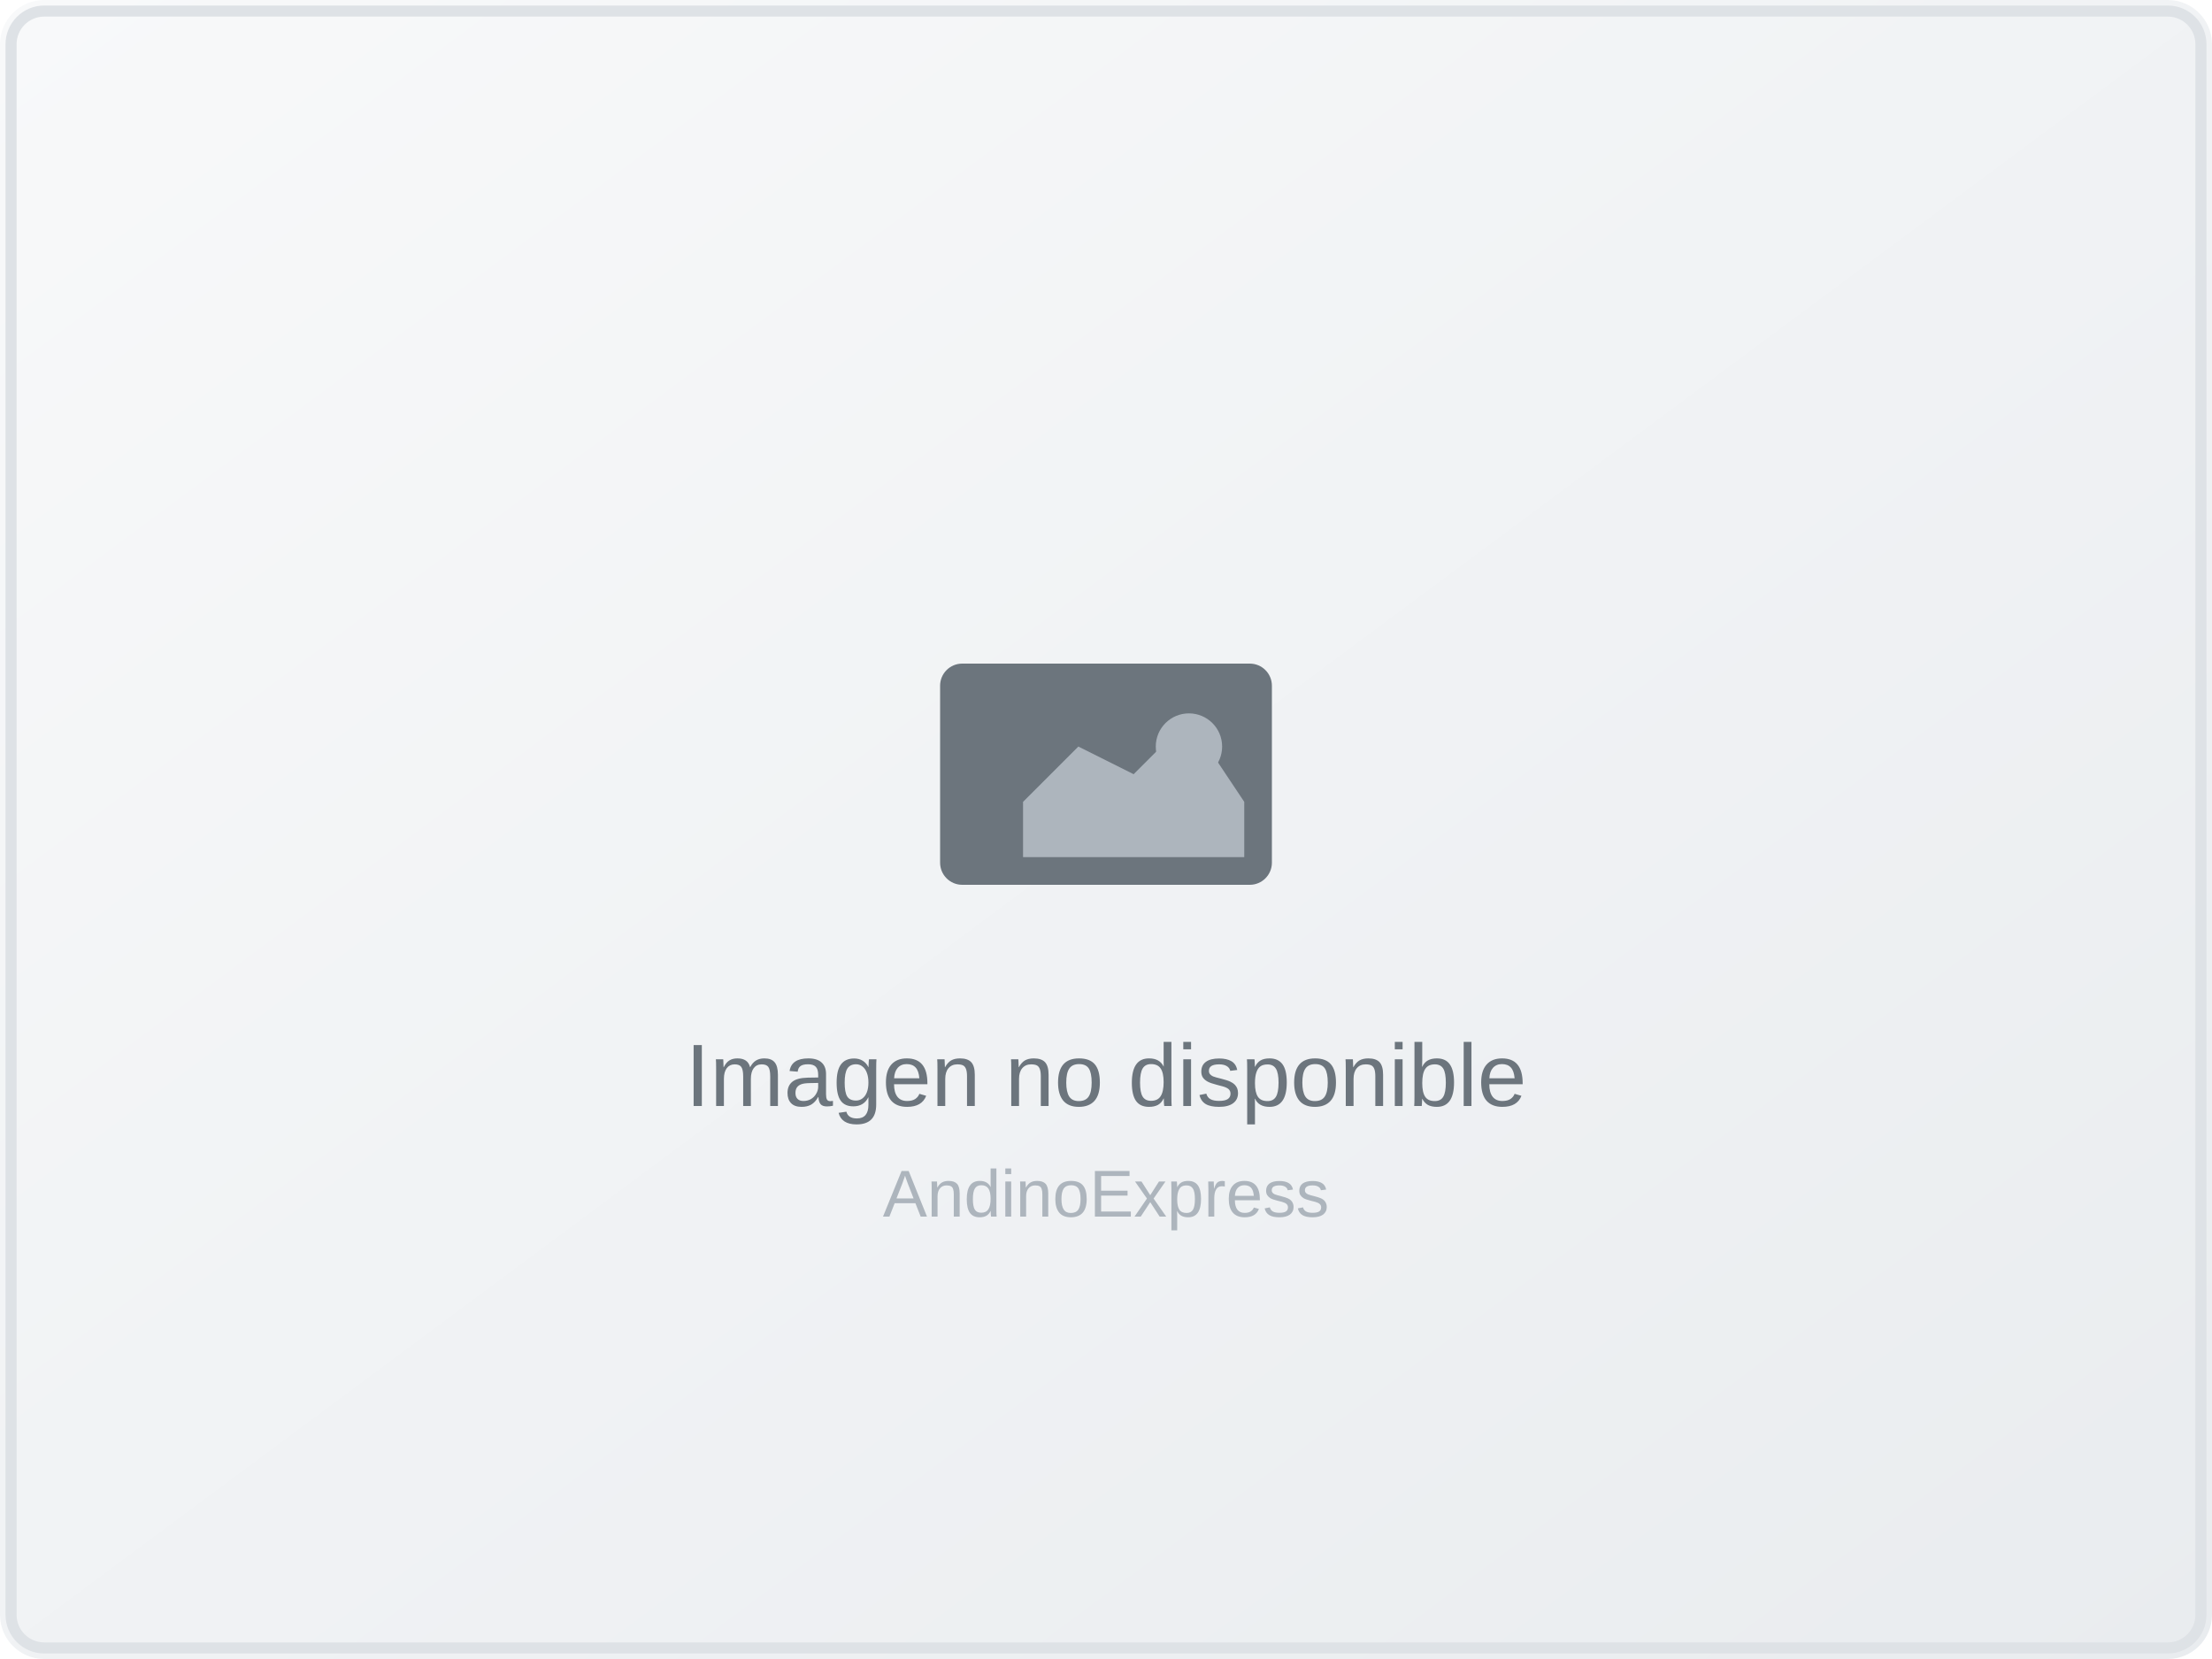
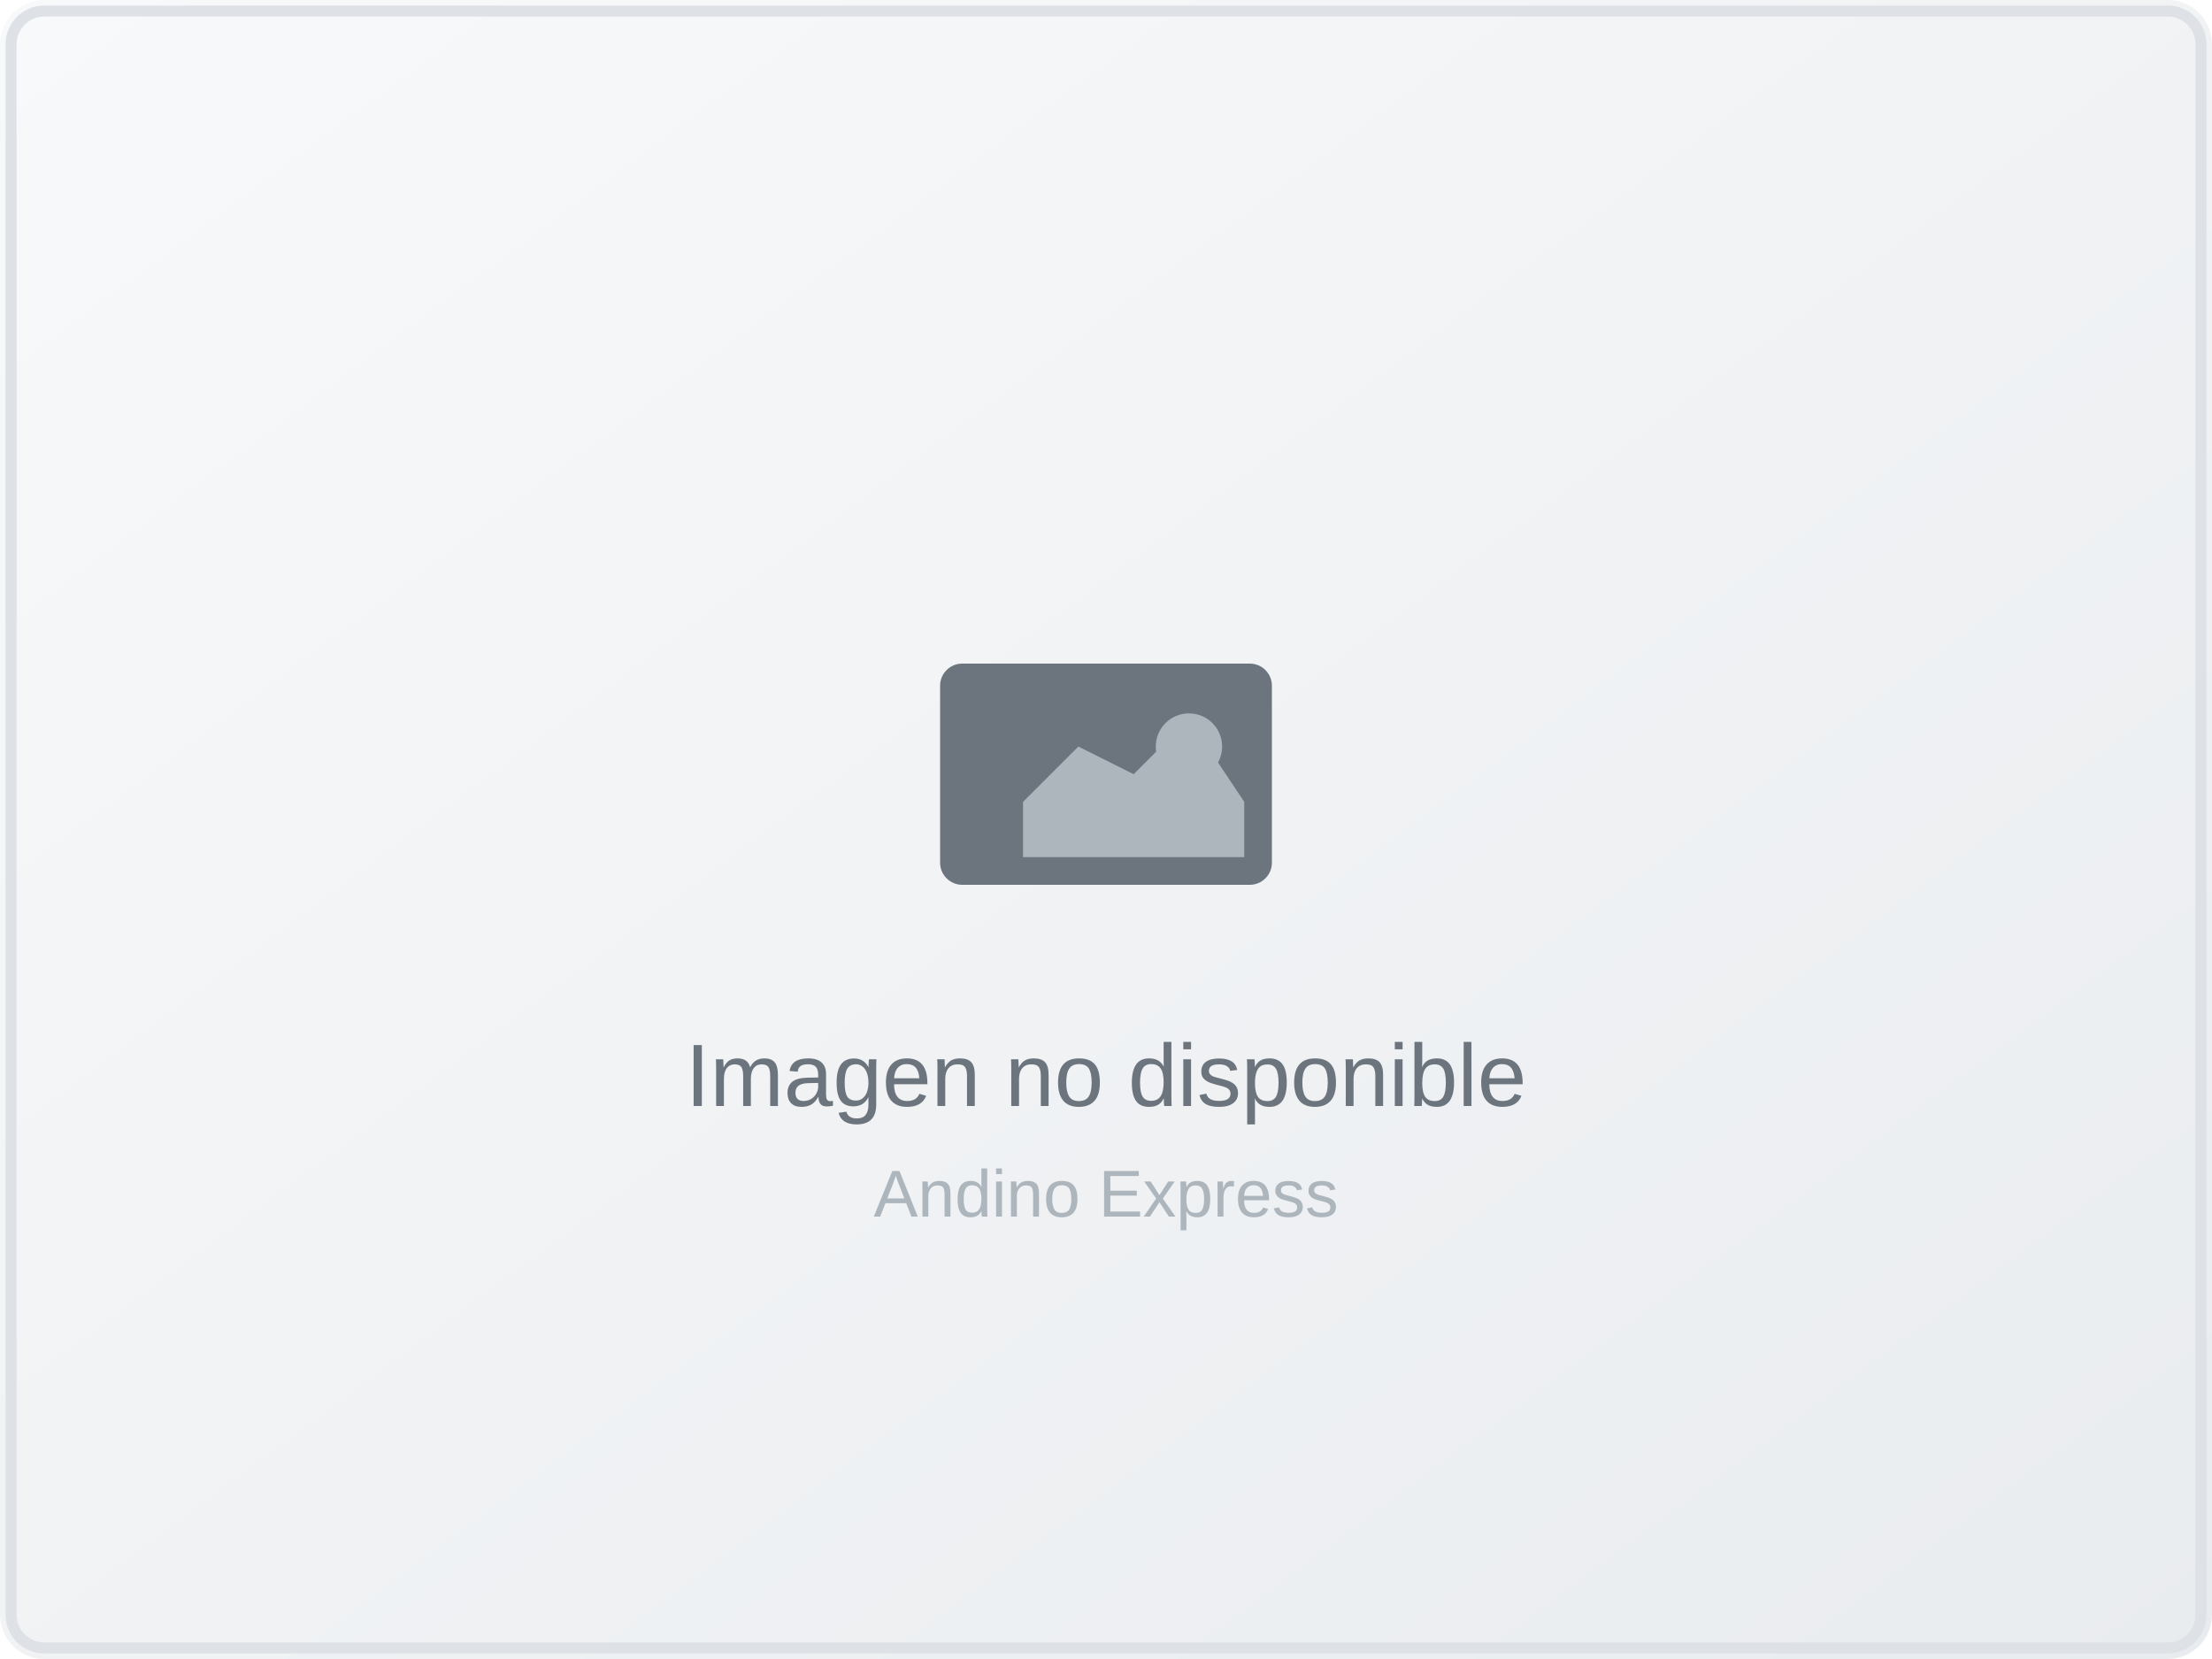
<svg xmlns="http://www.w3.org/2000/svg" width="400" height="300" viewBox="0 0 400 300">
  <defs>
    <linearGradient id="bgGrad" x1="0%" y1="0%" x2="100%" y2="100%">
      <stop offset="0%" style="stop-color:#f8f9fa" />
      <stop offset="100%" style="stop-color:#e9ecef" />
    </linearGradient>
  </defs>
  <rect width="400" height="300" fill="url(#bgGrad)" rx="8" />
  <rect x="2" y="2" width="396" height="296" fill="none" stroke="#dee2e6" stroke-width="2" rx="6" />
  <g transform="translate(170, 120)">
    <rect width="60" height="40" fill="#6c757d" rx="4" />
    <circle cx="45" cy="15" r="6" fill="#adb5bd" />
    <polygon points="15,25 25,15 35,20 45,10 55,25 55,35 15,35" fill="#adb5bd" />
  </g>
  <text x="200" y="200" text-anchor="middle" font-family="Arial, sans-serif" font-size="16" fill="#6c757d">
    Imagen no disponible
  </text>
  <text x="200" y="220" text-anchor="middle" font-family="Arial, sans-serif" font-size="12" fill="#adb5bd">
-     AndinoExpress
+     Andino Express
  </text>
</svg>
